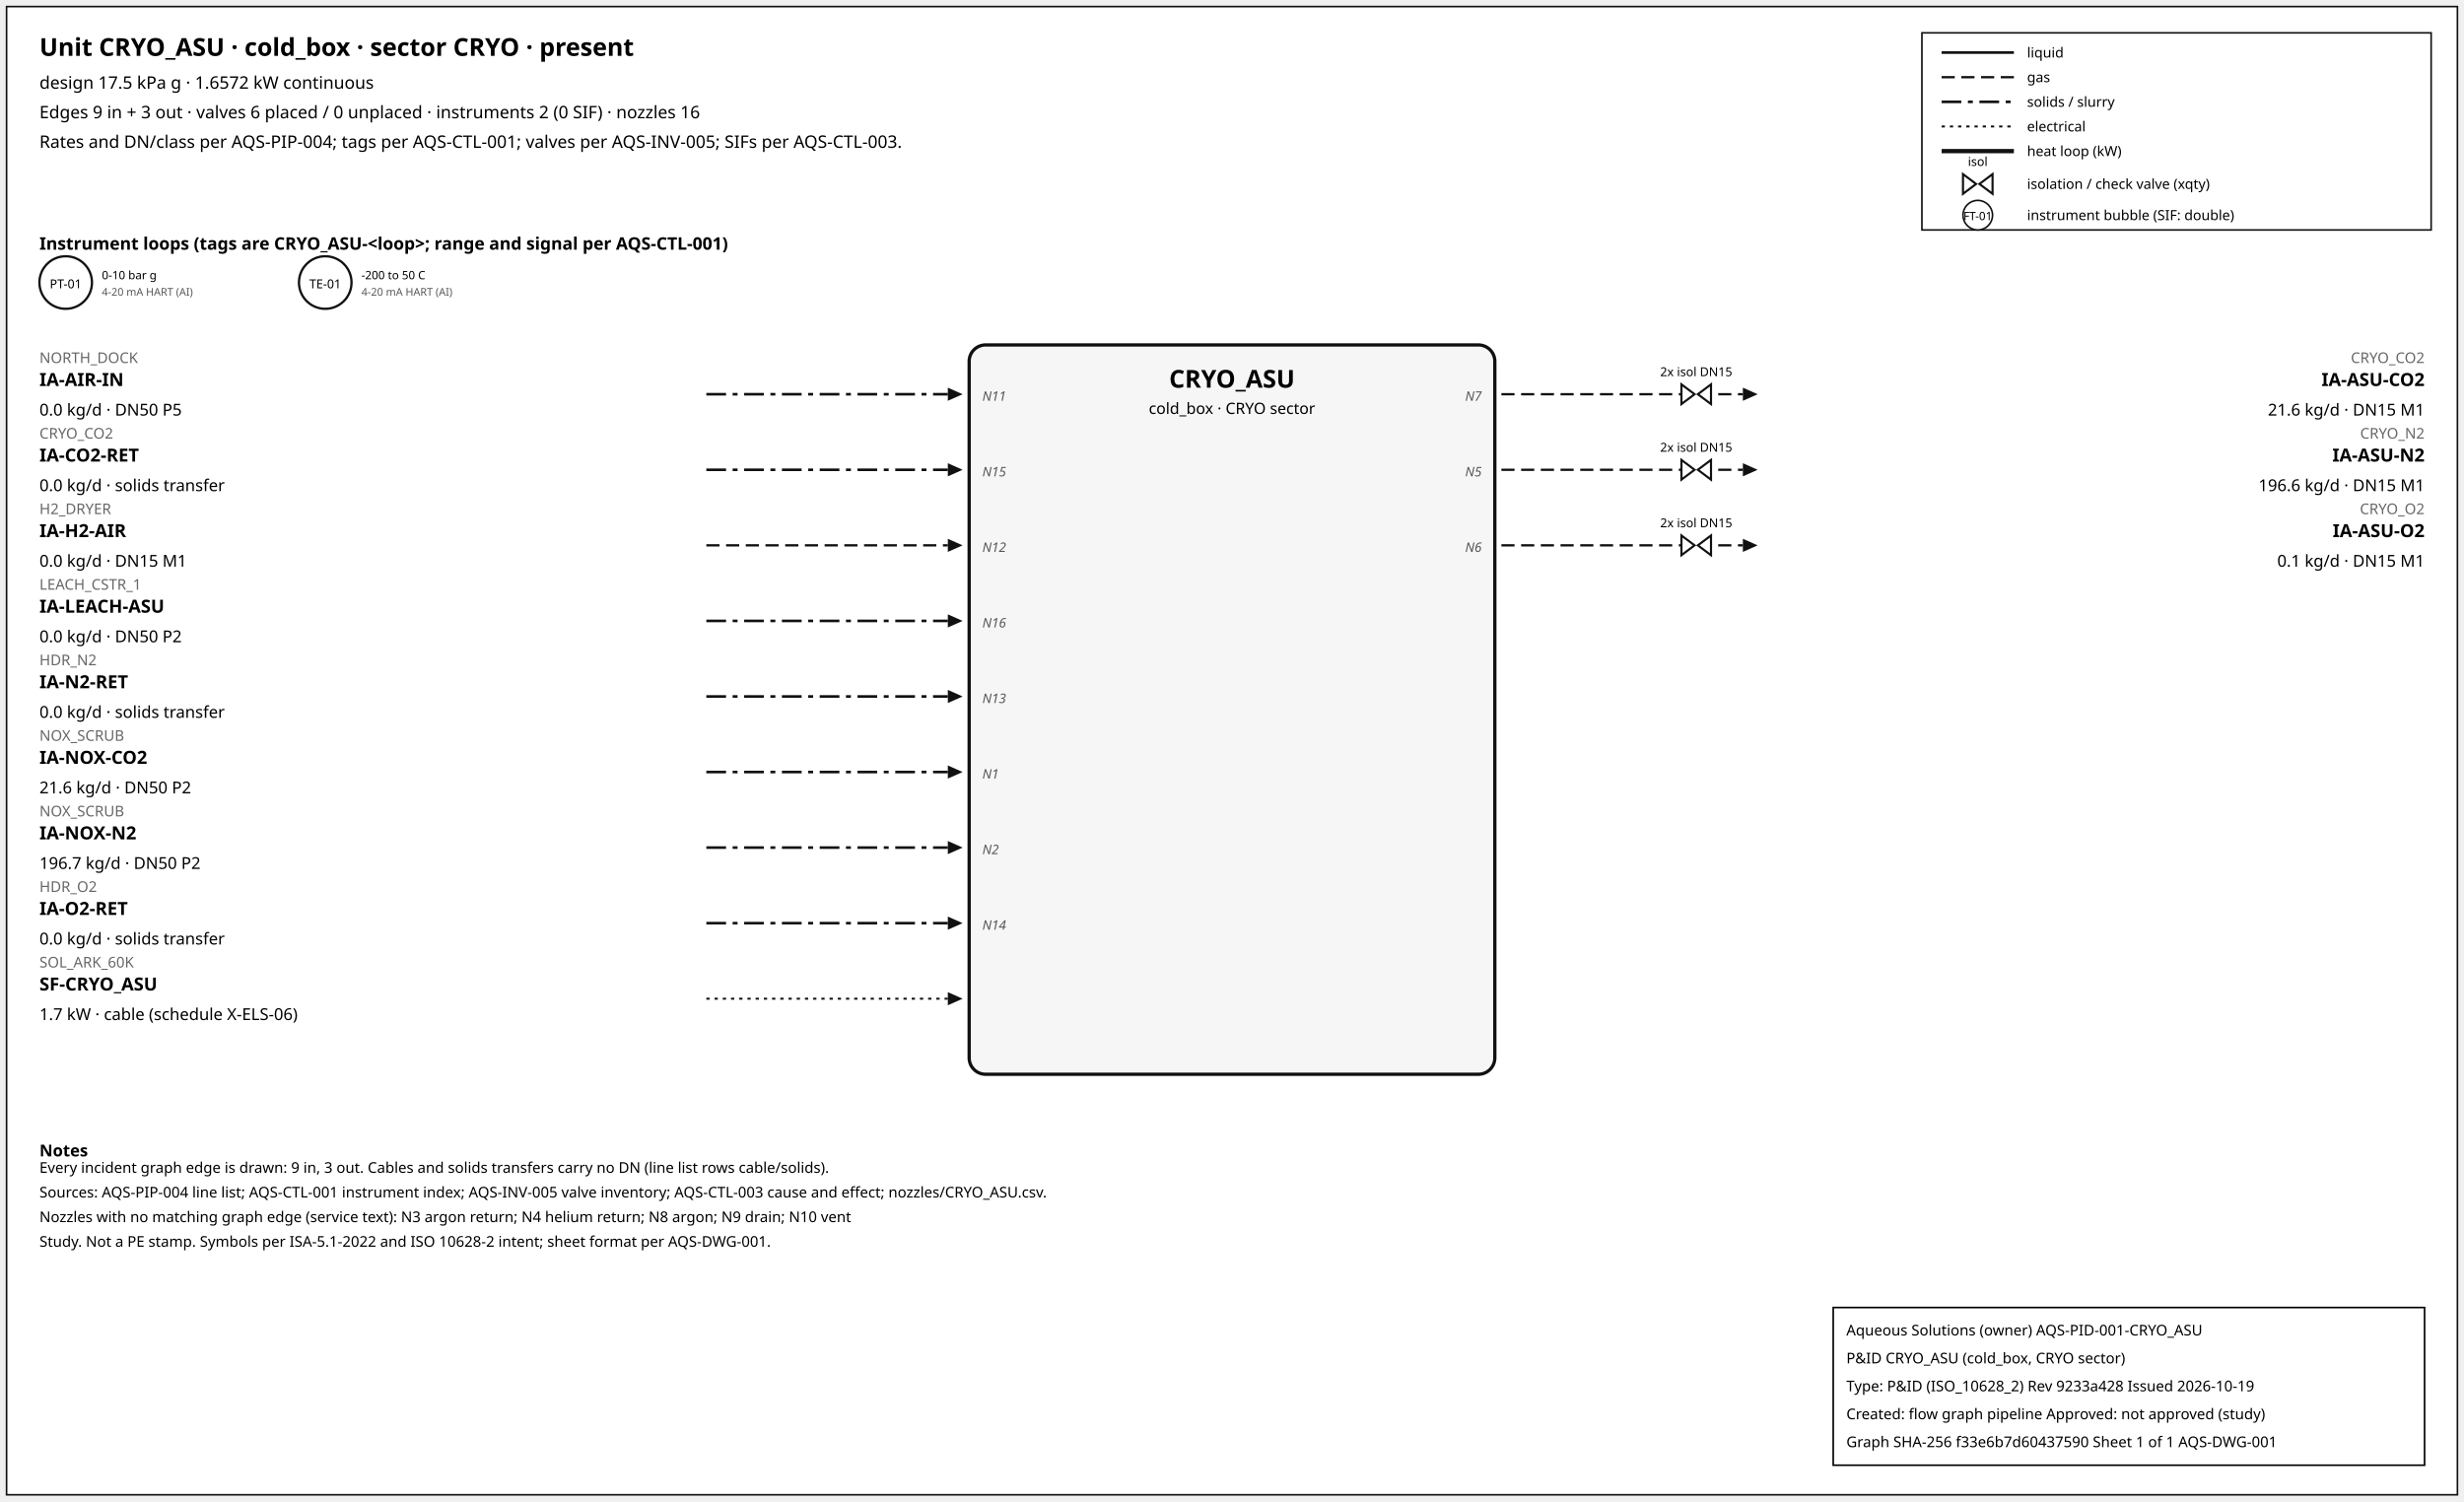
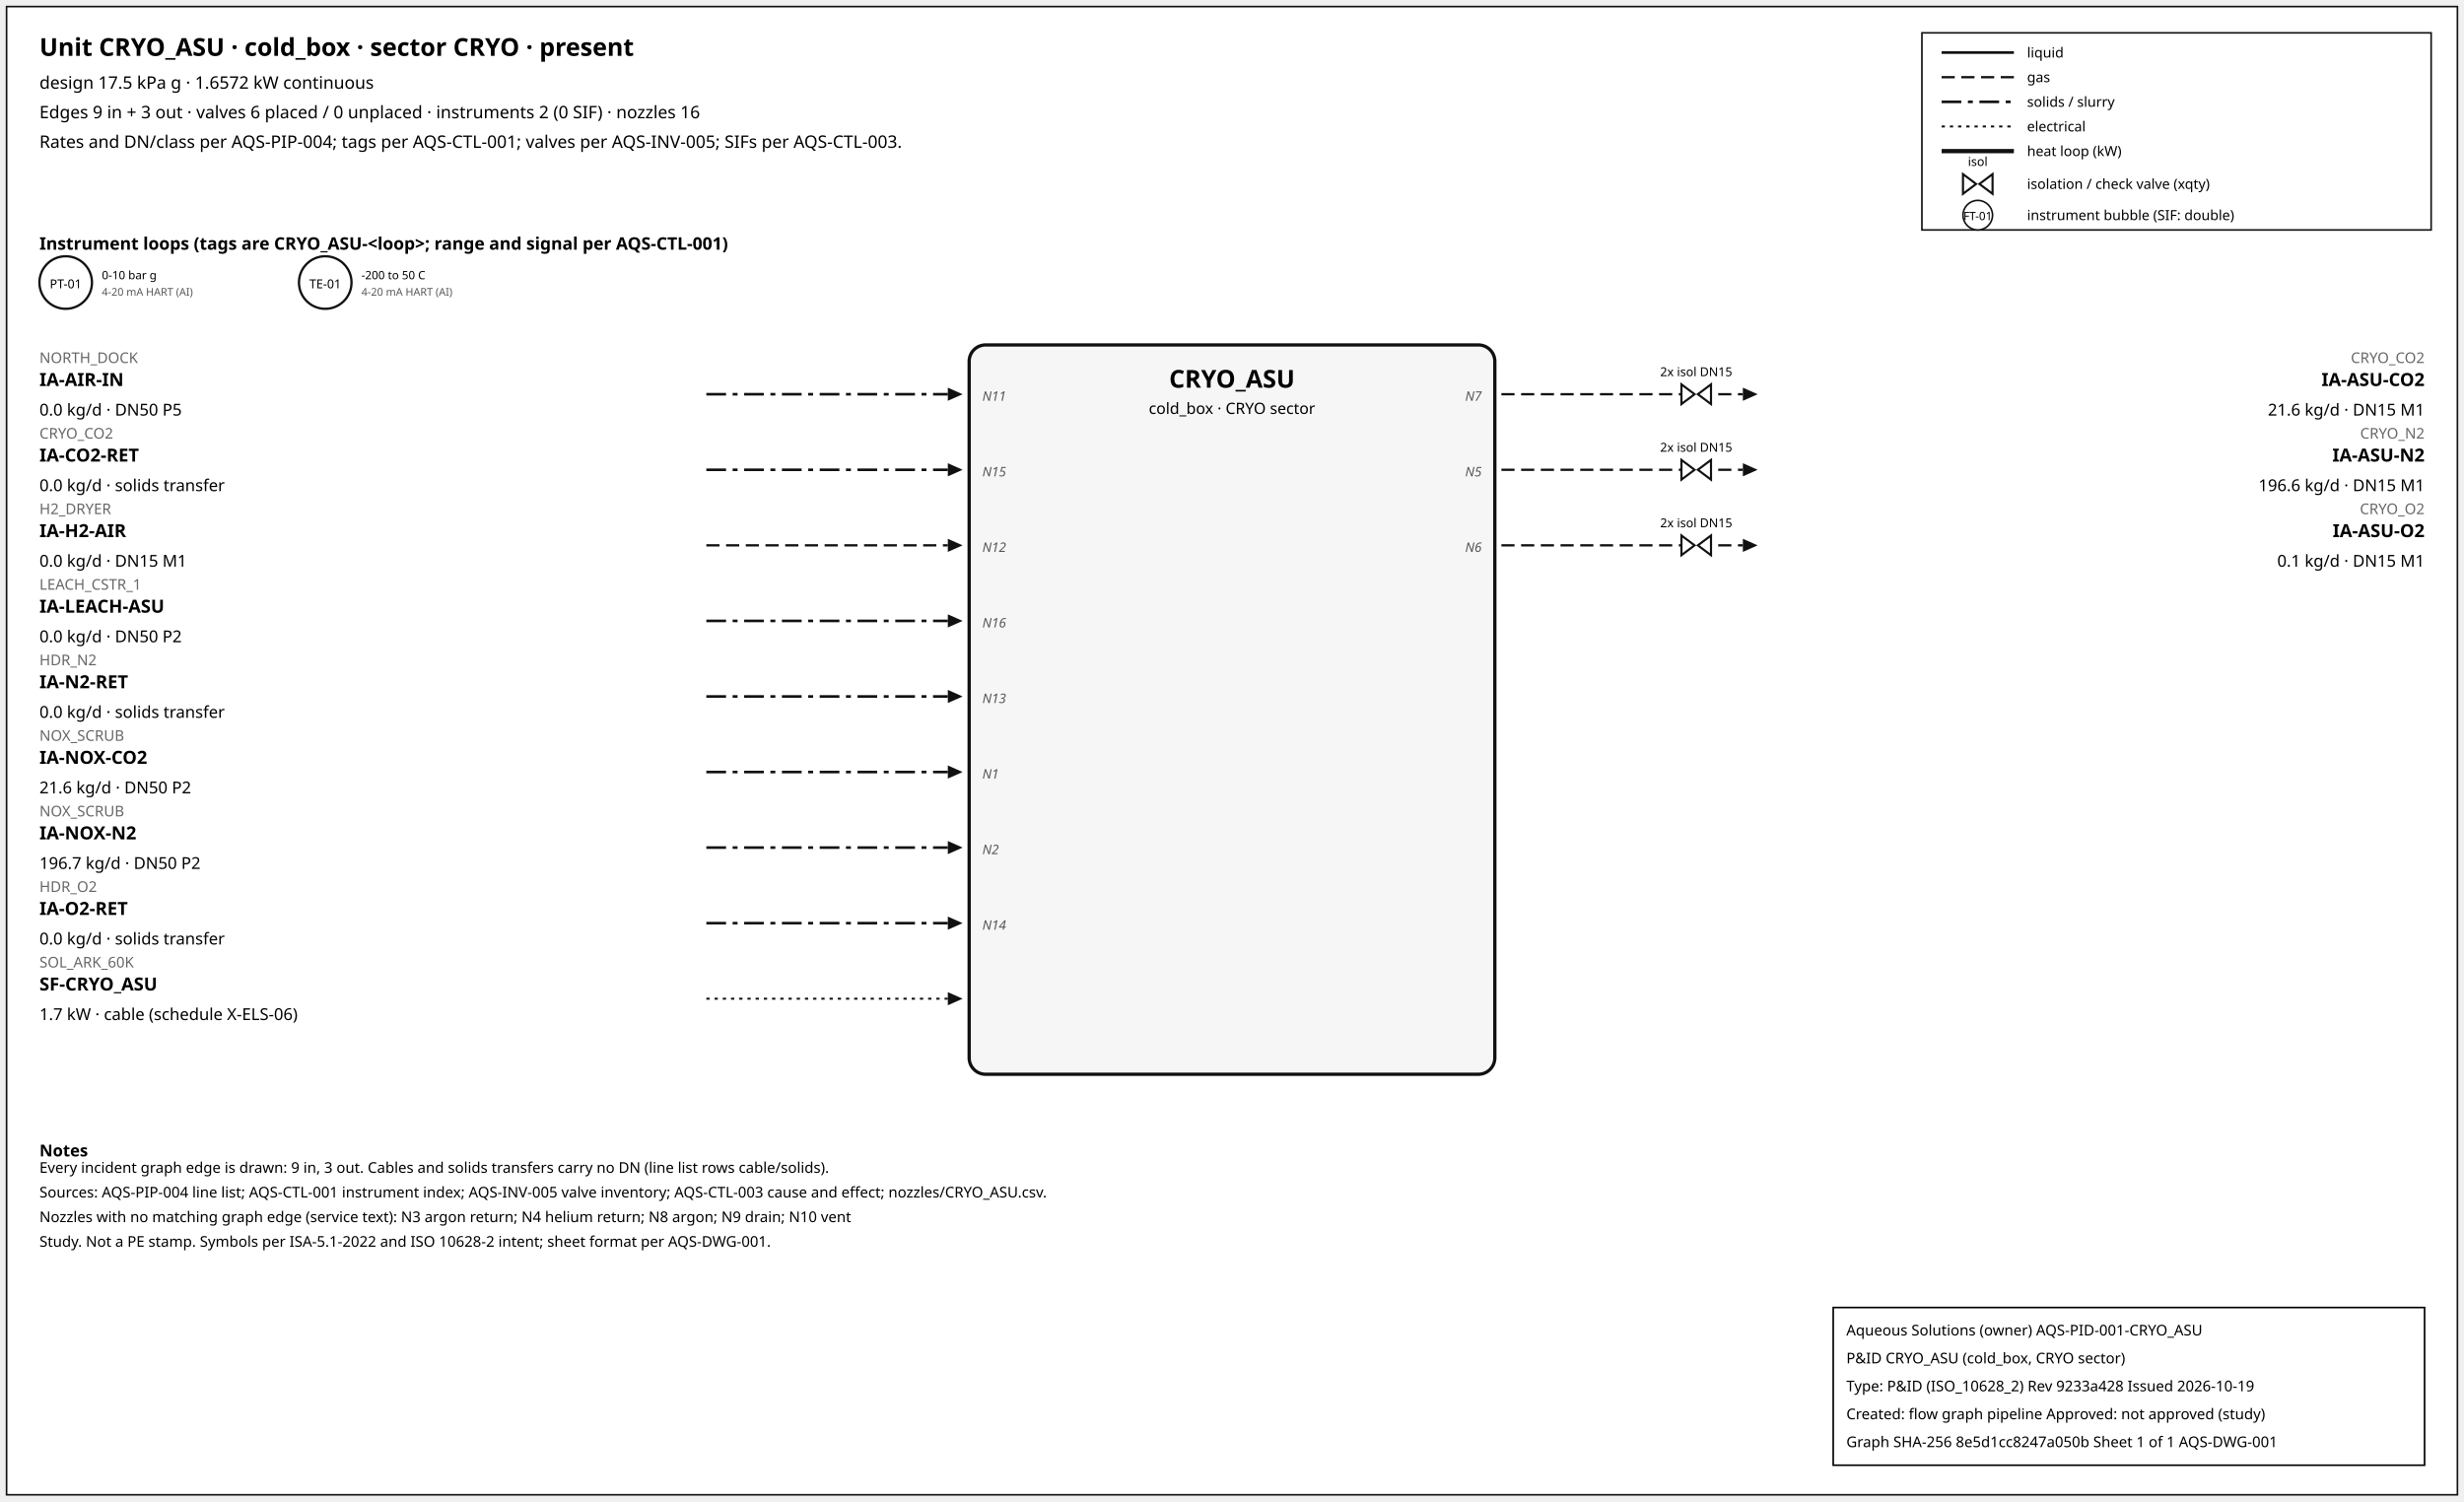
<svg xmlns="http://www.w3.org/2000/svg" width="1500" height="914" font-family="sans-serif">
  <rect x="4" y="4" width="1492" height="906" fill="white" stroke="#111" />
  <text x="24" y="34" font-size="15" font-weight="600">Unit CRYO_ASU · cold_box · sector CRYO · present</text>
  <text x="24" y="54" font-size="10.5">design 17.5 kPa g · 1.6572 kW continuous</text>
  <text x="24" y="72" font-size="10.5">Edges 9 in + 3 out · valves 6 placed / 0 unplaced · instruments 2 (0 SIF) · nozzles 16</text>
  <text x="24" y="90" font-size="10.5">Rates and DN/class per AQS-PIP-004; tags per AQS-CTL-001; valves per AQS-INV-005; SIFs per AQS-CTL-003.</text>
  <rect x="1170" y="20" width="310" height="120" fill="white" stroke="#111" />
  <line x1="1182" y1="32" x2="1226" y2="32" stroke="#111" stroke-width="1.6" />
  <text x="1234" y="35" font-size="8.5">liquid</text>
  <line x1="1182" y1="47" x2="1226" y2="47" stroke="#111" stroke-width="1.4" stroke-dasharray="8,4" />
  <text x="1234" y="50" font-size="8.5">gas</text>
  <line x1="1182" y1="62" x2="1226" y2="62" stroke="#111" stroke-width="1.6" stroke-dasharray="12,4,3,4" />
  <text x="1234" y="65" font-size="8.5">solids / slurry</text>
  <line x1="1182" y1="77" x2="1226" y2="77" stroke="#111" stroke-width="1.2" stroke-dasharray="2,3" />
  <text x="1234" y="80" font-size="8.5">electrical</text>
  <line x1="1182" y1="92" x2="1226" y2="92" stroke="#111" stroke-width="2.6" />
  <text x="1234" y="95" font-size="8.5">heat loop (kW)</text>
  <path d="M 1195.0,106 L 1203.0,112 L 1195.0,118 Z M 1213.0,106 L 1205.0,112 L 1213.0,118 Z" fill="white" stroke="#111" stroke-width="1.3" />
  <text x="1204.0" y="101.0" font-size="7.5" text-anchor="middle">isol</text>
  <text x="1234" y="115" font-size="8.5">isolation / check valve (xqty)</text>
  <circle cx="1204" cy="131" r="9" fill="white" stroke="#111" />
  <text x="1204" y="134" font-size="7" text-anchor="middle">FT-01</text>
  <text x="1234" y="134" font-size="8.5">instrument bubble (SIF: double)</text>
  <text x="24" y="152" font-size="10.5" font-weight="600">Instrument loops (tags are CRYO_ASU-&lt;loop&gt;; range and signal per AQS-CTL-001)</text>
  <circle cx="40" cy="172" r="16" fill="white" stroke="#111" stroke-width="1.4" />
  <text x="40" y="175.5" font-size="7.5" text-anchor="middle">PT-01</text>
  <text x="62" y="170" font-size="7">0-10 bar g</text>
  <text x="62" y="180" font-size="6.5" fill="#555">4-20 mA HART (AI)</text>
  <circle cx="198" cy="172" r="16" fill="white" stroke="#111" stroke-width="1.4" />
  <text x="198" y="175.5" font-size="7.5" text-anchor="middle">TE-01</text>
  <text x="220" y="170" font-size="7">-200 to 50 C</text>
  <text x="220" y="180" font-size="6.5" fill="#555">4-20 mA HART (AI)</text>
  <rect x="590" y="210" width="320" height="444" rx="10" fill="#f6f6f6" stroke="#111" stroke-width="2" />
  <text x="750.0" y="236" font-size="15" font-weight="700" text-anchor="middle">CRYO_ASU</text>
  <text x="750.0" y="252" font-size="9.5" text-anchor="middle">cold_box · CRYO sector</text>
  <line x1="430" y1="240" x2="577" y2="240" stroke="#111" stroke-width="1.6" stroke-dasharray="12,4,3,4" class="edge-in" />
  <polygon points="586,240 577,236 577,244" fill="#111" />
  <text x="24" y="221" font-size="9" fill="#666" text-anchor="start">NORTH_DOCK</text>
  <text x="24" y="235" font-size="11" font-weight="600" text-anchor="start">IA-AIR-IN</text>
  <text x="24" y="253" font-size="10" text-anchor="start">0.0 kg/d · DN50 P5</text>
  <text x="598" y="244" font-size="8" font-style="italic" fill="#555" text-anchor="start">N11</text>
  <line x1="430" y1="286" x2="577" y2="286" stroke="#111" stroke-width="1.6" stroke-dasharray="12,4,3,4" class="edge-in" />
  <polygon points="586,286 577,282 577,290" fill="#111" />
  <text x="24" y="267" font-size="9" fill="#666" text-anchor="start">CRYO_CO2</text>
  <text x="24" y="281" font-size="11" font-weight="600" text-anchor="start">IA-CO2-RET</text>
  <text x="24" y="299" font-size="10" text-anchor="start">0.0 kg/d · solids transfer</text>
  <text x="598" y="290" font-size="8" font-style="italic" fill="#555" text-anchor="start">N15</text>
  <line x1="430" y1="332" x2="577" y2="332" stroke="#111" stroke-width="1.4" stroke-dasharray="8,4" class="edge-in" />
  <polygon points="586,332 577,328 577,336" fill="#111" />
  <text x="24" y="313" font-size="9" fill="#666" text-anchor="start">H2_DRYER</text>
  <text x="24" y="327" font-size="11" font-weight="600" text-anchor="start">IA-H2-AIR</text>
  <text x="24" y="345" font-size="10" text-anchor="start">0.0 kg/d · DN15 M1</text>
  <text x="598" y="336" font-size="8" font-style="italic" fill="#555" text-anchor="start">N12</text>
  <line x1="430" y1="378" x2="577" y2="378" stroke="#111" stroke-width="1.6" stroke-dasharray="12,4,3,4" class="edge-in" />
  <polygon points="586,378 577,374 577,382" fill="#111" />
  <text x="24" y="359" font-size="9" fill="#666" text-anchor="start">LEACH_CSTR_1</text>
  <text x="24" y="373" font-size="11" font-weight="600" text-anchor="start">IA-LEACH-ASU</text>
  <text x="24" y="391" font-size="10" text-anchor="start">0.0 kg/d · DN50 P2</text>
  <text x="598" y="382" font-size="8" font-style="italic" fill="#555" text-anchor="start">N16</text>
  <line x1="430" y1="424" x2="577" y2="424" stroke="#111" stroke-width="1.6" stroke-dasharray="12,4,3,4" class="edge-in" />
  <polygon points="586,424 577,420 577,428" fill="#111" />
  <text x="24" y="405" font-size="9" fill="#666" text-anchor="start">HDR_N2</text>
  <text x="24" y="419" font-size="11" font-weight="600" text-anchor="start">IA-N2-RET</text>
  <text x="24" y="437" font-size="10" text-anchor="start">0.0 kg/d · solids transfer</text>
  <text x="598" y="428" font-size="8" font-style="italic" fill="#555" text-anchor="start">N13</text>
  <line x1="430" y1="470" x2="577" y2="470" stroke="#111" stroke-width="1.6" stroke-dasharray="12,4,3,4" class="edge-in" />
  <polygon points="586,470 577,466 577,474" fill="#111" />
  <text x="24" y="451" font-size="9" fill="#666" text-anchor="start">NOX_SCRUB</text>
  <text x="24" y="465" font-size="11" font-weight="600" text-anchor="start">IA-NOX-CO2</text>
  <text x="24" y="483" font-size="10" text-anchor="start">21.6 kg/d · DN50 P2</text>
  <text x="598" y="474" font-size="8" font-style="italic" fill="#555" text-anchor="start">N1</text>
  <line x1="430" y1="516" x2="577" y2="516" stroke="#111" stroke-width="1.6" stroke-dasharray="12,4,3,4" class="edge-in" />
  <polygon points="586,516 577,512 577,520" fill="#111" />
  <text x="24" y="497" font-size="9" fill="#666" text-anchor="start">NOX_SCRUB</text>
  <text x="24" y="511" font-size="11" font-weight="600" text-anchor="start">IA-NOX-N2</text>
  <text x="24" y="529" font-size="10" text-anchor="start">196.7 kg/d · DN50 P2</text>
  <text x="598" y="520" font-size="8" font-style="italic" fill="#555" text-anchor="start">N2</text>
  <line x1="430" y1="562" x2="577" y2="562" stroke="#111" stroke-width="1.6" stroke-dasharray="12,4,3,4" class="edge-in" />
  <polygon points="586,562 577,558 577,566" fill="#111" />
  <text x="24" y="543" font-size="9" fill="#666" text-anchor="start">HDR_O2</text>
  <text x="24" y="557" font-size="11" font-weight="600" text-anchor="start">IA-O2-RET</text>
  <text x="24" y="575" font-size="10" text-anchor="start">0.0 kg/d · solids transfer</text>
  <text x="598" y="566" font-size="8" font-style="italic" fill="#555" text-anchor="start">N14</text>
  <line x1="430" y1="608" x2="577" y2="608" stroke="#111" stroke-width="1.2" stroke-dasharray="2,3" class="edge-in" />
  <polygon points="586,608 577,604 577,612" fill="#111" />
  <text x="24" y="589" font-size="9" fill="#666" text-anchor="start">SOL_ARK_60K</text>
  <text x="24" y="603" font-size="11" font-weight="600" text-anchor="start">SF-CRYO_ASU</text>
  <text x="24" y="621" font-size="10" text-anchor="start">1.7 kW · cable (schedule X-ELS-06)</text>
  <line x1="914" y1="240" x2="1061" y2="240" stroke="#111" stroke-width="1.4" stroke-dasharray="8,4" class="edge-out" />
  <polygon points="1070,240 1061,236 1061,244" fill="#111" />
  <text x="1476" y="221" font-size="9" fill="#666" text-anchor="end">CRYO_CO2</text>
  <text x="1476" y="235" font-size="11" font-weight="600" text-anchor="end">IA-ASU-CO2</text>
  <text x="1476" y="253" font-size="10" text-anchor="end">21.6 kg/d · DN15 M1</text>
  <text x="902" y="244" font-size="8" font-style="italic" fill="#555" text-anchor="end">N7</text>
  <path d="M 1023.6,234 L 1031.6,240 L 1023.6,246 Z M 1041.6,234 L 1033.6,240 L 1041.6,246 Z" fill="white" stroke="#111" stroke-width="1.3" />
  <text x="1032.6" y="229.0" font-size="7.5" text-anchor="middle">2x isol DN15</text>
  <line x1="914" y1="286" x2="1061" y2="286" stroke="#111" stroke-width="1.4" stroke-dasharray="8,4" class="edge-out" />
  <polygon points="1070,286 1061,282 1061,290" fill="#111" />
  <text x="1476" y="267" font-size="9" fill="#666" text-anchor="end">CRYO_N2</text>
  <text x="1476" y="281" font-size="11" font-weight="600" text-anchor="end">IA-ASU-N2</text>
  <text x="1476" y="299" font-size="10" text-anchor="end">196.6 kg/d · DN15 M1</text>
  <text x="902" y="290" font-size="8" font-style="italic" fill="#555" text-anchor="end">N5</text>
  <path d="M 1023.6,280 L 1031.6,286 L 1023.6,292 Z M 1041.6,280 L 1033.6,286 L 1041.6,292 Z" fill="white" stroke="#111" stroke-width="1.3" />
  <text x="1032.6" y="275.0" font-size="7.5" text-anchor="middle">2x isol DN15</text>
  <line x1="914" y1="332" x2="1061" y2="332" stroke="#111" stroke-width="1.4" stroke-dasharray="8,4" class="edge-out" />
  <polygon points="1070,332 1061,328 1061,336" fill="#111" />
  <text x="1476" y="313" font-size="9" fill="#666" text-anchor="end">CRYO_O2</text>
  <text x="1476" y="327" font-size="11" font-weight="600" text-anchor="end">IA-ASU-O2</text>
  <text x="1476" y="345" font-size="10" text-anchor="end">0.1 kg/d · DN15 M1</text>
  <text x="902" y="336" font-size="8" font-style="italic" fill="#555" text-anchor="end">N6</text>
  <path d="M 1023.6,326 L 1031.6,332 L 1023.6,338 Z M 1041.6,326 L 1033.6,332 L 1041.6,338 Z" fill="white" stroke="#111" stroke-width="1.3" />
  <text x="1032.6" y="321.0" font-size="7.5" text-anchor="middle">2x isol DN15</text>
  <text x="24" y="704" font-size="10" font-weight="600">Notes</text>
  <text x="24" y="714" font-size="9">Every incident graph edge is drawn: 9 in, 3 out. Cables and solids transfers carry no DN (line list rows cable/solids).</text>
  <text x="24" y="729" font-size="9">Sources: AQS-PIP-004 line list; AQS-CTL-001 instrument index; AQS-INV-005 valve inventory; AQS-CTL-003 cause and effect; nozzles/CRYO_ASU.csv.</text>
  <text x="24" y="744" font-size="9">Nozzles with no matching graph edge (service text): N3 argon return; N4 helium return; N8 argon; N9 drain; N10 vent</text>
  <text x="24" y="759" font-size="9">Study. Not a PE stamp. Symbols per ISA-5.1-2022 and ISO 10628-2 intent; sheet format per AQS-DWG-001.</text>
  <g id="aqs-title-block">
    <rect x="1116" y="796" width="360" height="96" fill="white" stroke="black" stroke-width="1" />
    <text x="1124" y="813" font-size="9">Aqueous Solutions (owner)   AQS-PID-001-CRYO_ASU</text>
    <text x="1124" y="830" font-size="9">P&amp;ID CRYO_ASU (cold_box, CRYO sector)</text>
    <text x="1124" y="847" font-size="9">Type: P&amp;ID (ISO_10628_2)   Rev 9233a428   Issued 2026-10-19</text>
    <text x="1124" y="864" font-size="9">Created: flow graph pipeline   Approved: not approved (study)</text>
-     <text x="1124" y="881" font-size="9">Graph SHA-256 f33e6b7d60437590   Sheet 1 of 1   AQS-DWG-001</text>
+     <text x="1124" y="881" font-size="9">Graph SHA-256 8e5d1cc8247a050b   Sheet 1 of 1   AQS-DWG-001</text>
  </g>
</svg>
